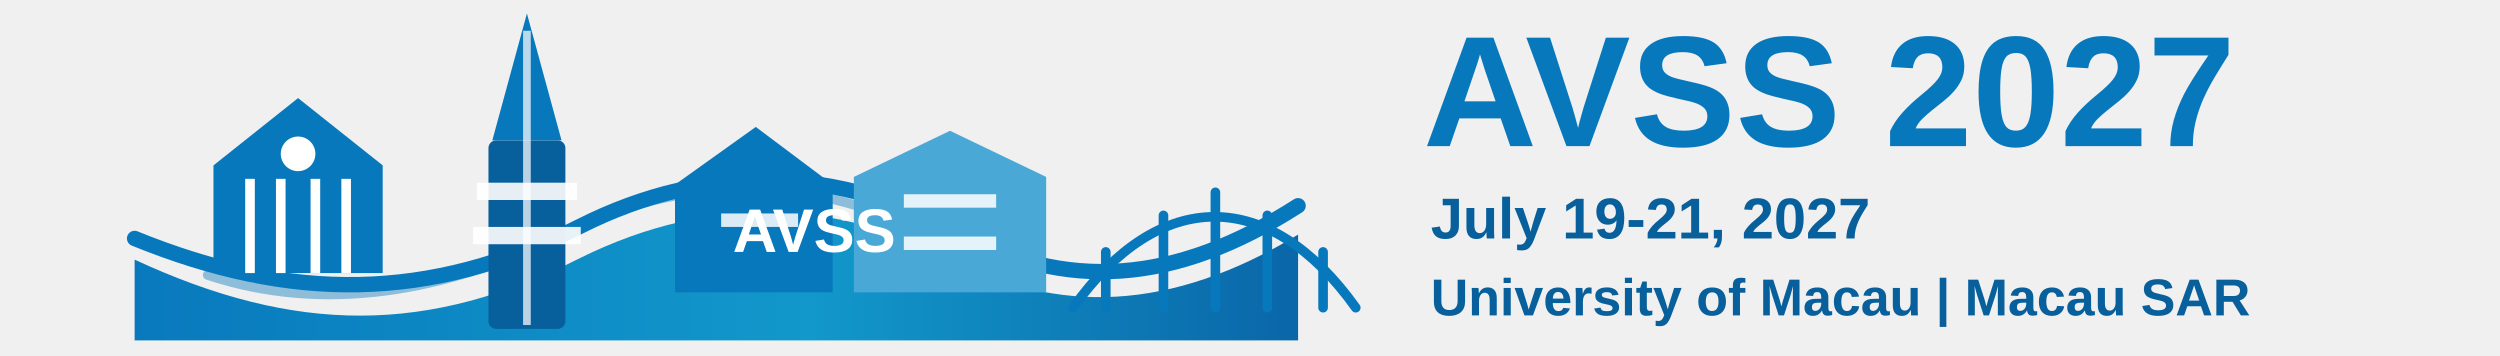
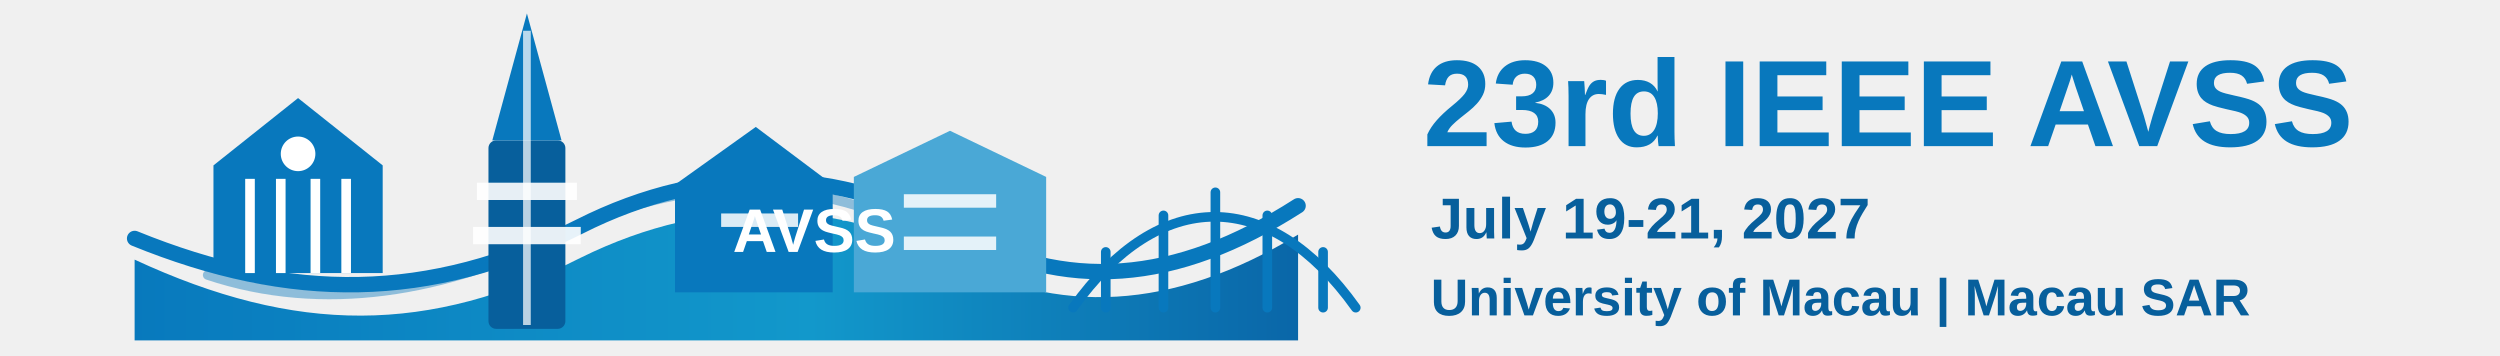
<svg xmlns="http://www.w3.org/2000/svg" viewBox="0 55 1300 185" role="img" aria-labelledby="title desc">
  <defs>
    <linearGradient id="water" x1="0" x2="1" y1="0" y2="0">
      <stop offset="0" stop-color="#0879bd" />
      <stop offset="0.58" stop-color="#1298cb" />
      <stop offset="1" stop-color="#0a66a8" />
    </linearGradient>
    <style>
      .blue { fill: #0878bd; }
      .deep { fill: #075f9c; }
      .light { fill: #4aa8d6; }
      .white { fill: #fff; }
      .stroke { fill: none; stroke: #0878bd; stroke-width: 8; stroke-linecap: round; stroke-linejoin: round; }
      .stroke-thin { fill: none; stroke: #0878bd; stroke-width: 5; stroke-linecap: round; stroke-linejoin: round; }
-       .title { font-family: Arial, Helvetica, sans-serif; font-size: 82px; font-weight: 800; letter-spacing: 0; fill: #0878bd; }
+       .title { font-family: Arial, Helvetica, sans-serif; font-size: 64px; font-weight: 800; letter-spacing: 0; fill: #0878bd; }
      .date { font-family: Arial, Helvetica, sans-serif; font-size: 30px; font-weight: 800; letter-spacing: 0; fill: #075f9c; }
      .place { font-family: Arial, Helvetica, sans-serif; font-size: 27px; font-weight: 800; letter-spacing: 0; fill: #075f9c; }
      .mark { font-family: Arial, Helvetica, sans-serif; font-size: 32px; font-weight: 800; letter-spacing: 0; fill: #fff; }
    </style>
  </defs>
  <g transform="translate(70 38)">
    <path d="M0 152 C84 191 153 191 232 151 C301 117 366 122 423 151 C480 181 539 179 605 139 L605 194 L0 194 Z" fill="url(#water)" />
    <path d="M0 141 C81 174 153 174 231 135 C300 100 368 105 426 137 C484 169 541 165 605 124" class="stroke" />
    <path d="M38 160 C98 180 162 169 222 139 C294 103 363 111 420 143" class="stroke-thin" opacity=".42" />
    <g transform="translate(41 68)">
      <path d="M0 91 L0 35 L44 0 L88 35 L88 91 Z" class="blue" />
      <circle cx="44" cy="29" r="9" class="white" />
      <path d="M19 42 L19 91 M35 42 L35 91 M53 42 L53 91 M69 42 L69 91" stroke="#fff" stroke-width="5" />
    </g>
    <g transform="translate(150 24)">
      <rect x="34" y="66" width="40" height="98" rx="4" class="deep" />
      <path d="M54 0 L72 66 L36 66 Z" class="blue" />
      <path d="M54 9 L54 162" stroke="#fff" stroke-width="4" opacity=".72" />
      <rect x="28" y="88" width="52" height="9" class="white" opacity=".9" />
      <rect x="26" y="111" width="56" height="9" class="white" opacity=".9" />
    </g>
    <g transform="translate(281 83)">
      <path d="M0 86 L0 30 L42 0 L82 30 L82 86 Z" class="blue" />
      <path d="M93 86 L93 26 L143 2 L193 26 L193 86 Z" class="light" />
      <rect x="24" y="45" width="40" height="7" class="white" opacity=".85" />
      <rect x="119" y="35" width="48" height="7" class="white" opacity=".85" />
      <rect x="119" y="57" width="48" height="7" class="white" opacity=".85" />
    </g>
    <g transform="translate(488 95)">
      <path d="M0 82 C45 19 102 19 147 82" class="stroke-thin" />
      <path d="M17 82 L17 53 M47 82 L47 34 M74 82 L74 22 M101 82 L101 34 M130 82 L130 53" class="stroke-thin" />
    </g>
    <text x="311" y="148" class="mark">AVSS</text>
  </g>
  <g transform="translate(740 131)">
-     <text x="0" y="0" class="title">AVSS 2027</text>
+     <text x="0" y="0" class="title">23rd IEEE AVSS</text>
    <text x="4" y="48" class="date">July 19-21, 2027</text>
    <text x="4" y="88" class="place">University of Macau | Macau SAR</text>
  </g>
</svg>
